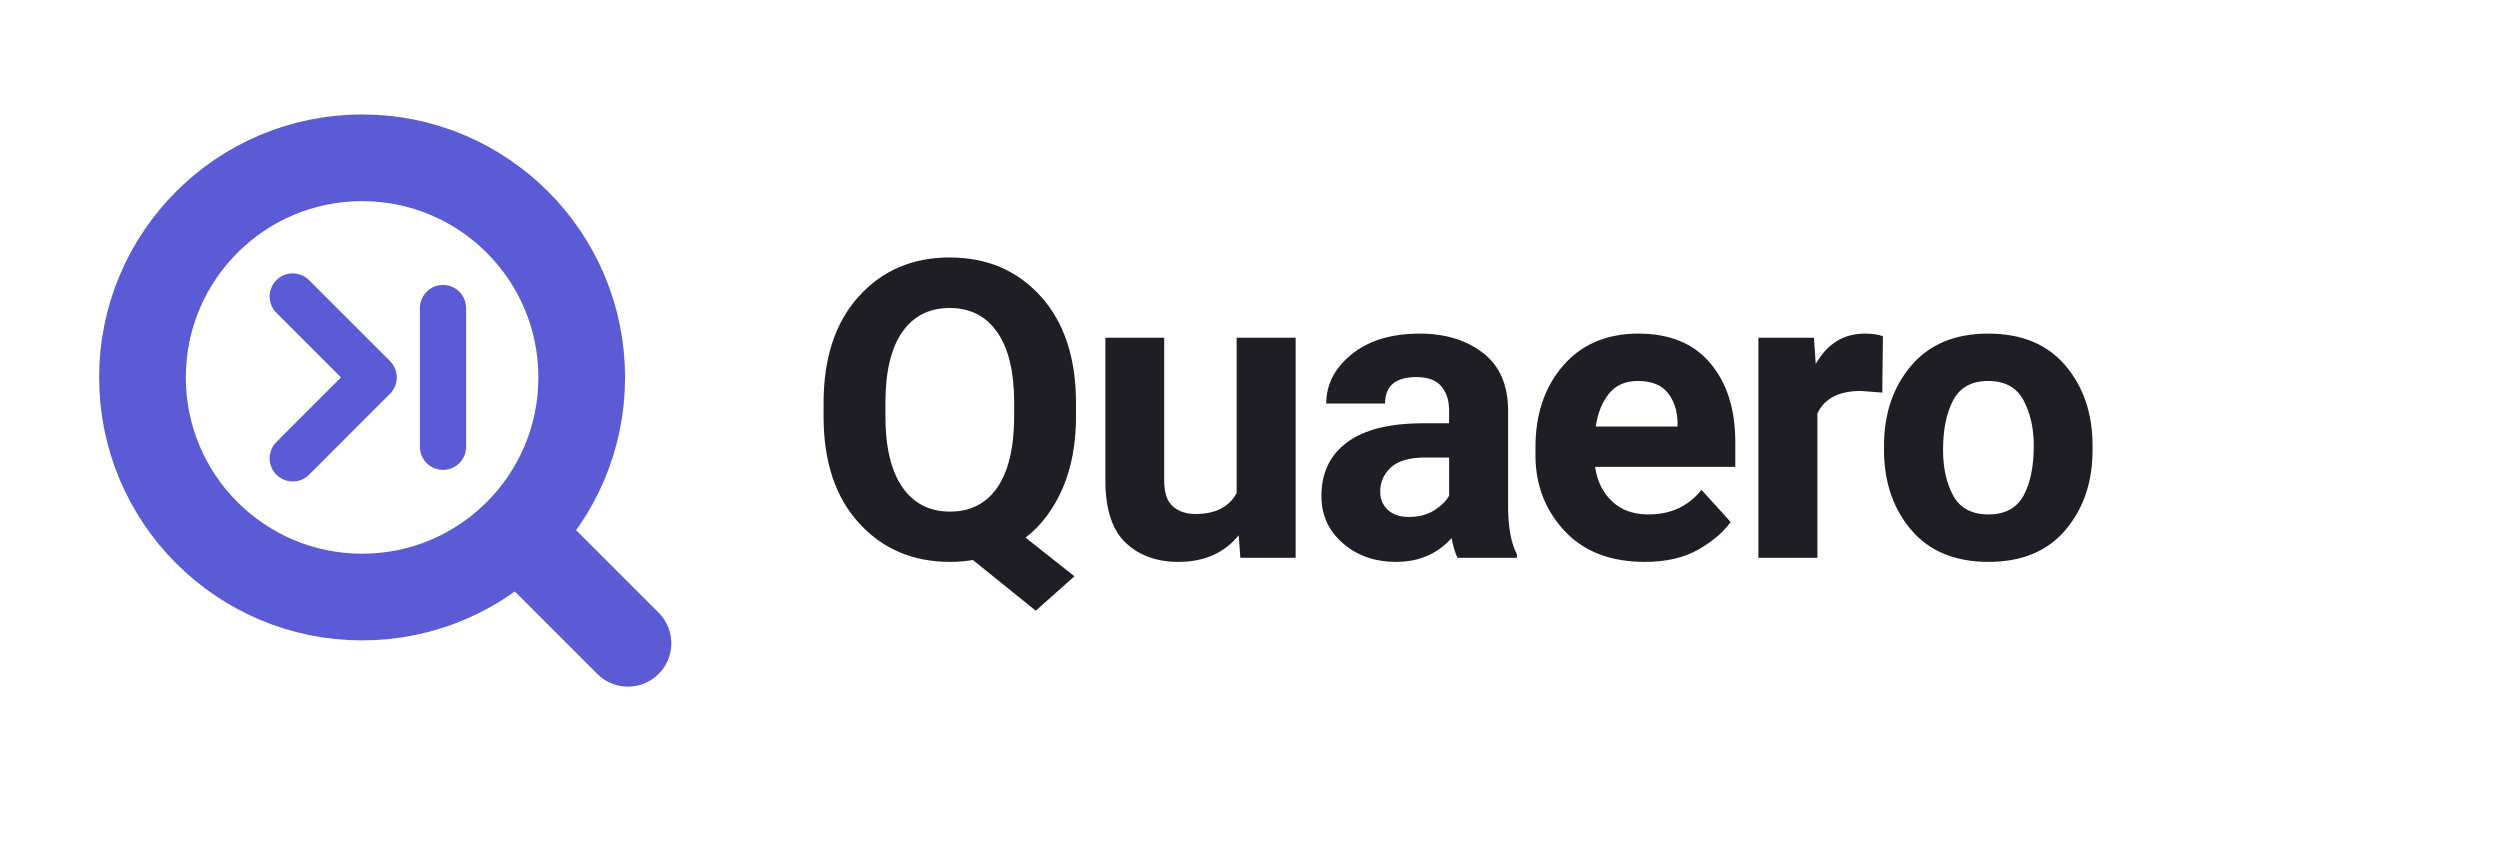
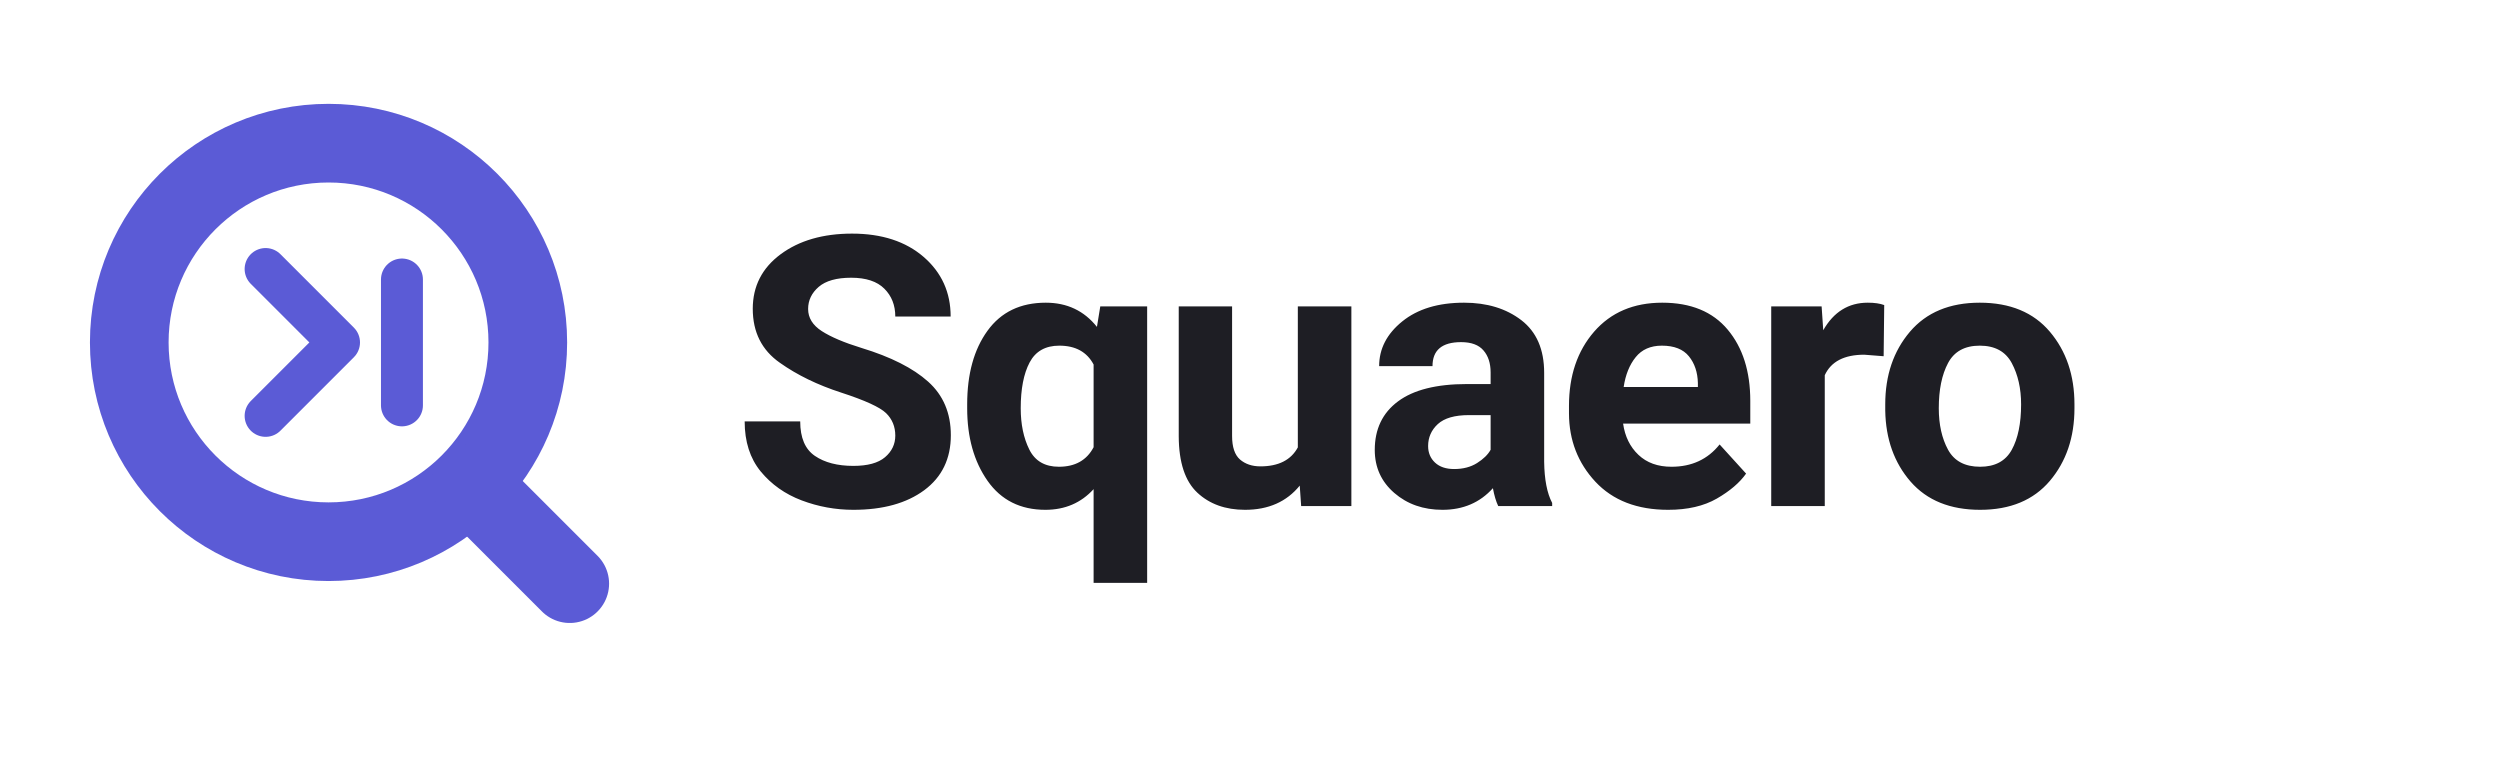
- <svg xmlns="http://www.w3.org/2000/svg" viewBox="0 0 372 128" width="372" height="128" role="img" aria-label="Quaero">
+ <svg xmlns="http://www.w3.org/2000/svg" viewBox="0 0 410 128" width="410" height="128" role="img" aria-label="Squaero">
  <g transform="translate(4,8) scale(0.86)">
    <g fill="none" stroke="#5b5bd6" stroke-width="15" stroke-linecap="round" stroke-linejoin="round">
      <circle cx="58" cy="56" r="38" />
      <path d="M85 83 L104 102" />
    </g>
    <g fill="none" stroke="#5b5bd6" stroke-width="8" stroke-linecap="round" stroke-linejoin="round">
      <path d="M46 42 L60 56 L46 70" />
      <path d="M72 44 L72 68" />
    </g>
  </g>
-   <text x="120" y="83" font-family="'Space Grotesk','Segoe UI',system-ui,-apple-system,Roboto,sans-serif" font-size="62" font-weight="600" letter-spacing="-1.5" fill="#1e1e24">Quaero</text>
+   <text x="120" y="83" font-family="'Space Grotesk','Segoe UI',system-ui,-apple-system,Roboto,sans-serif" font-size="62" font-weight="600" letter-spacing="-1.5" fill="#1e1e24">Squaero</text>
</svg>
